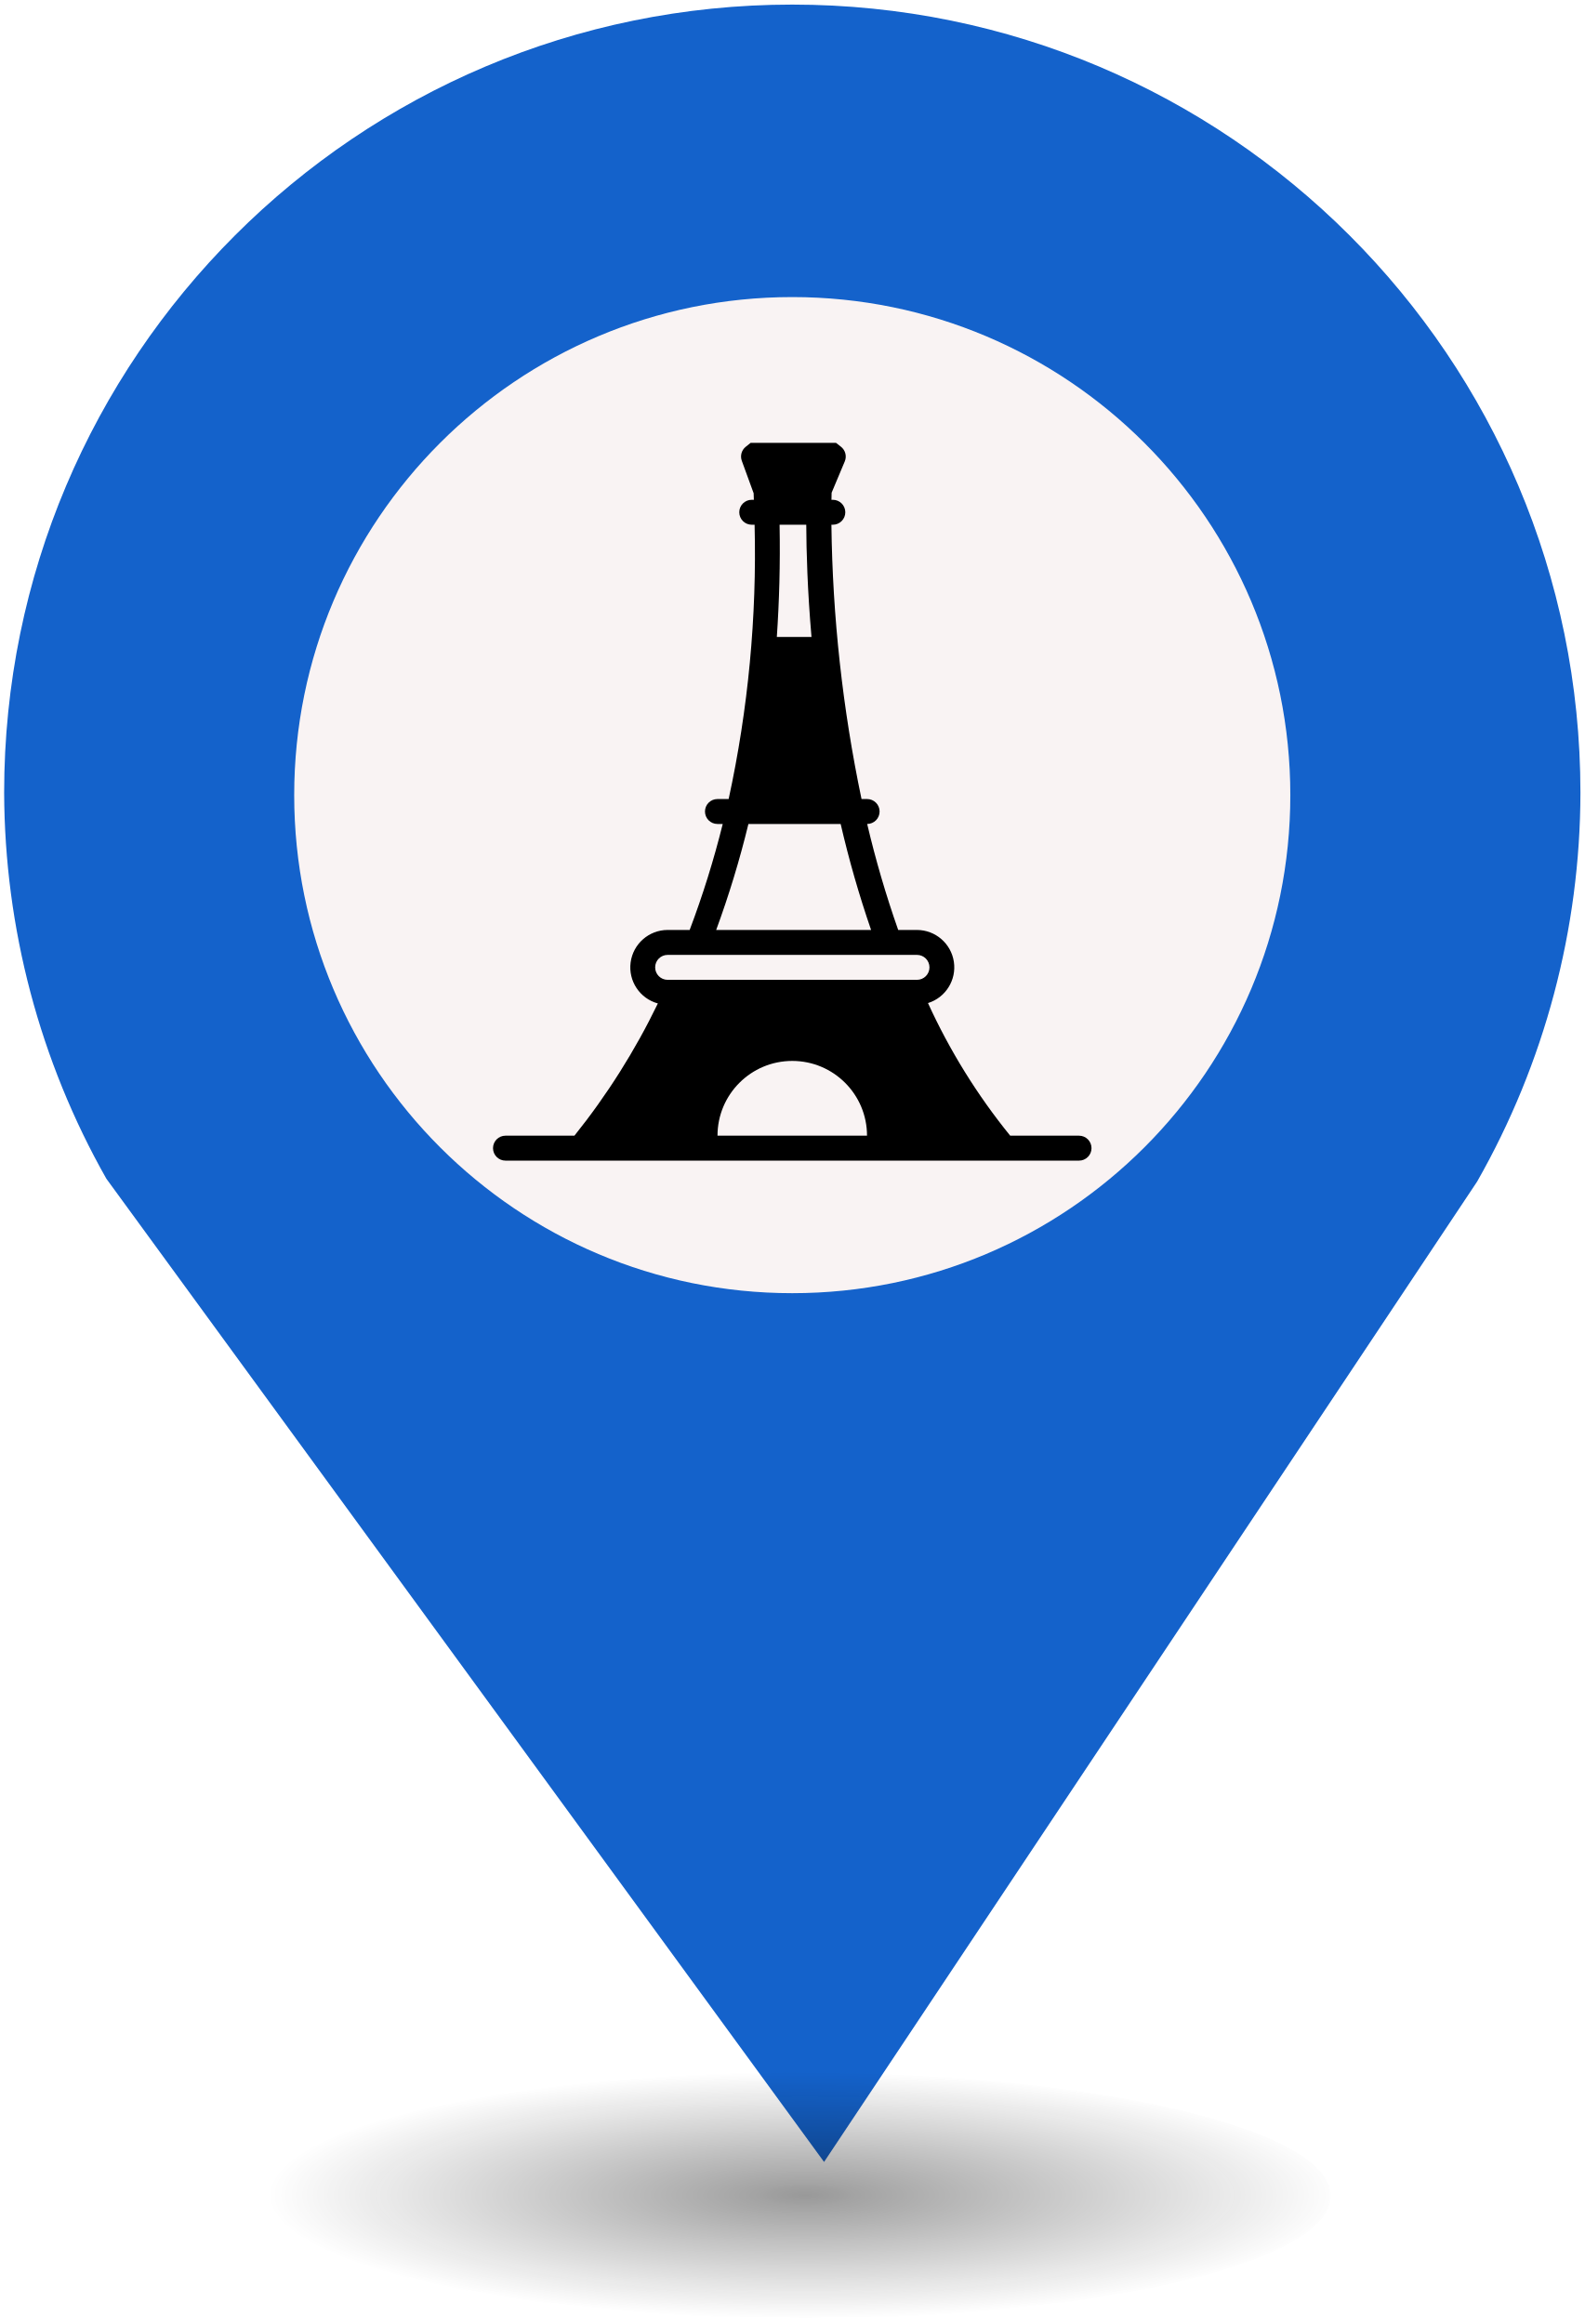
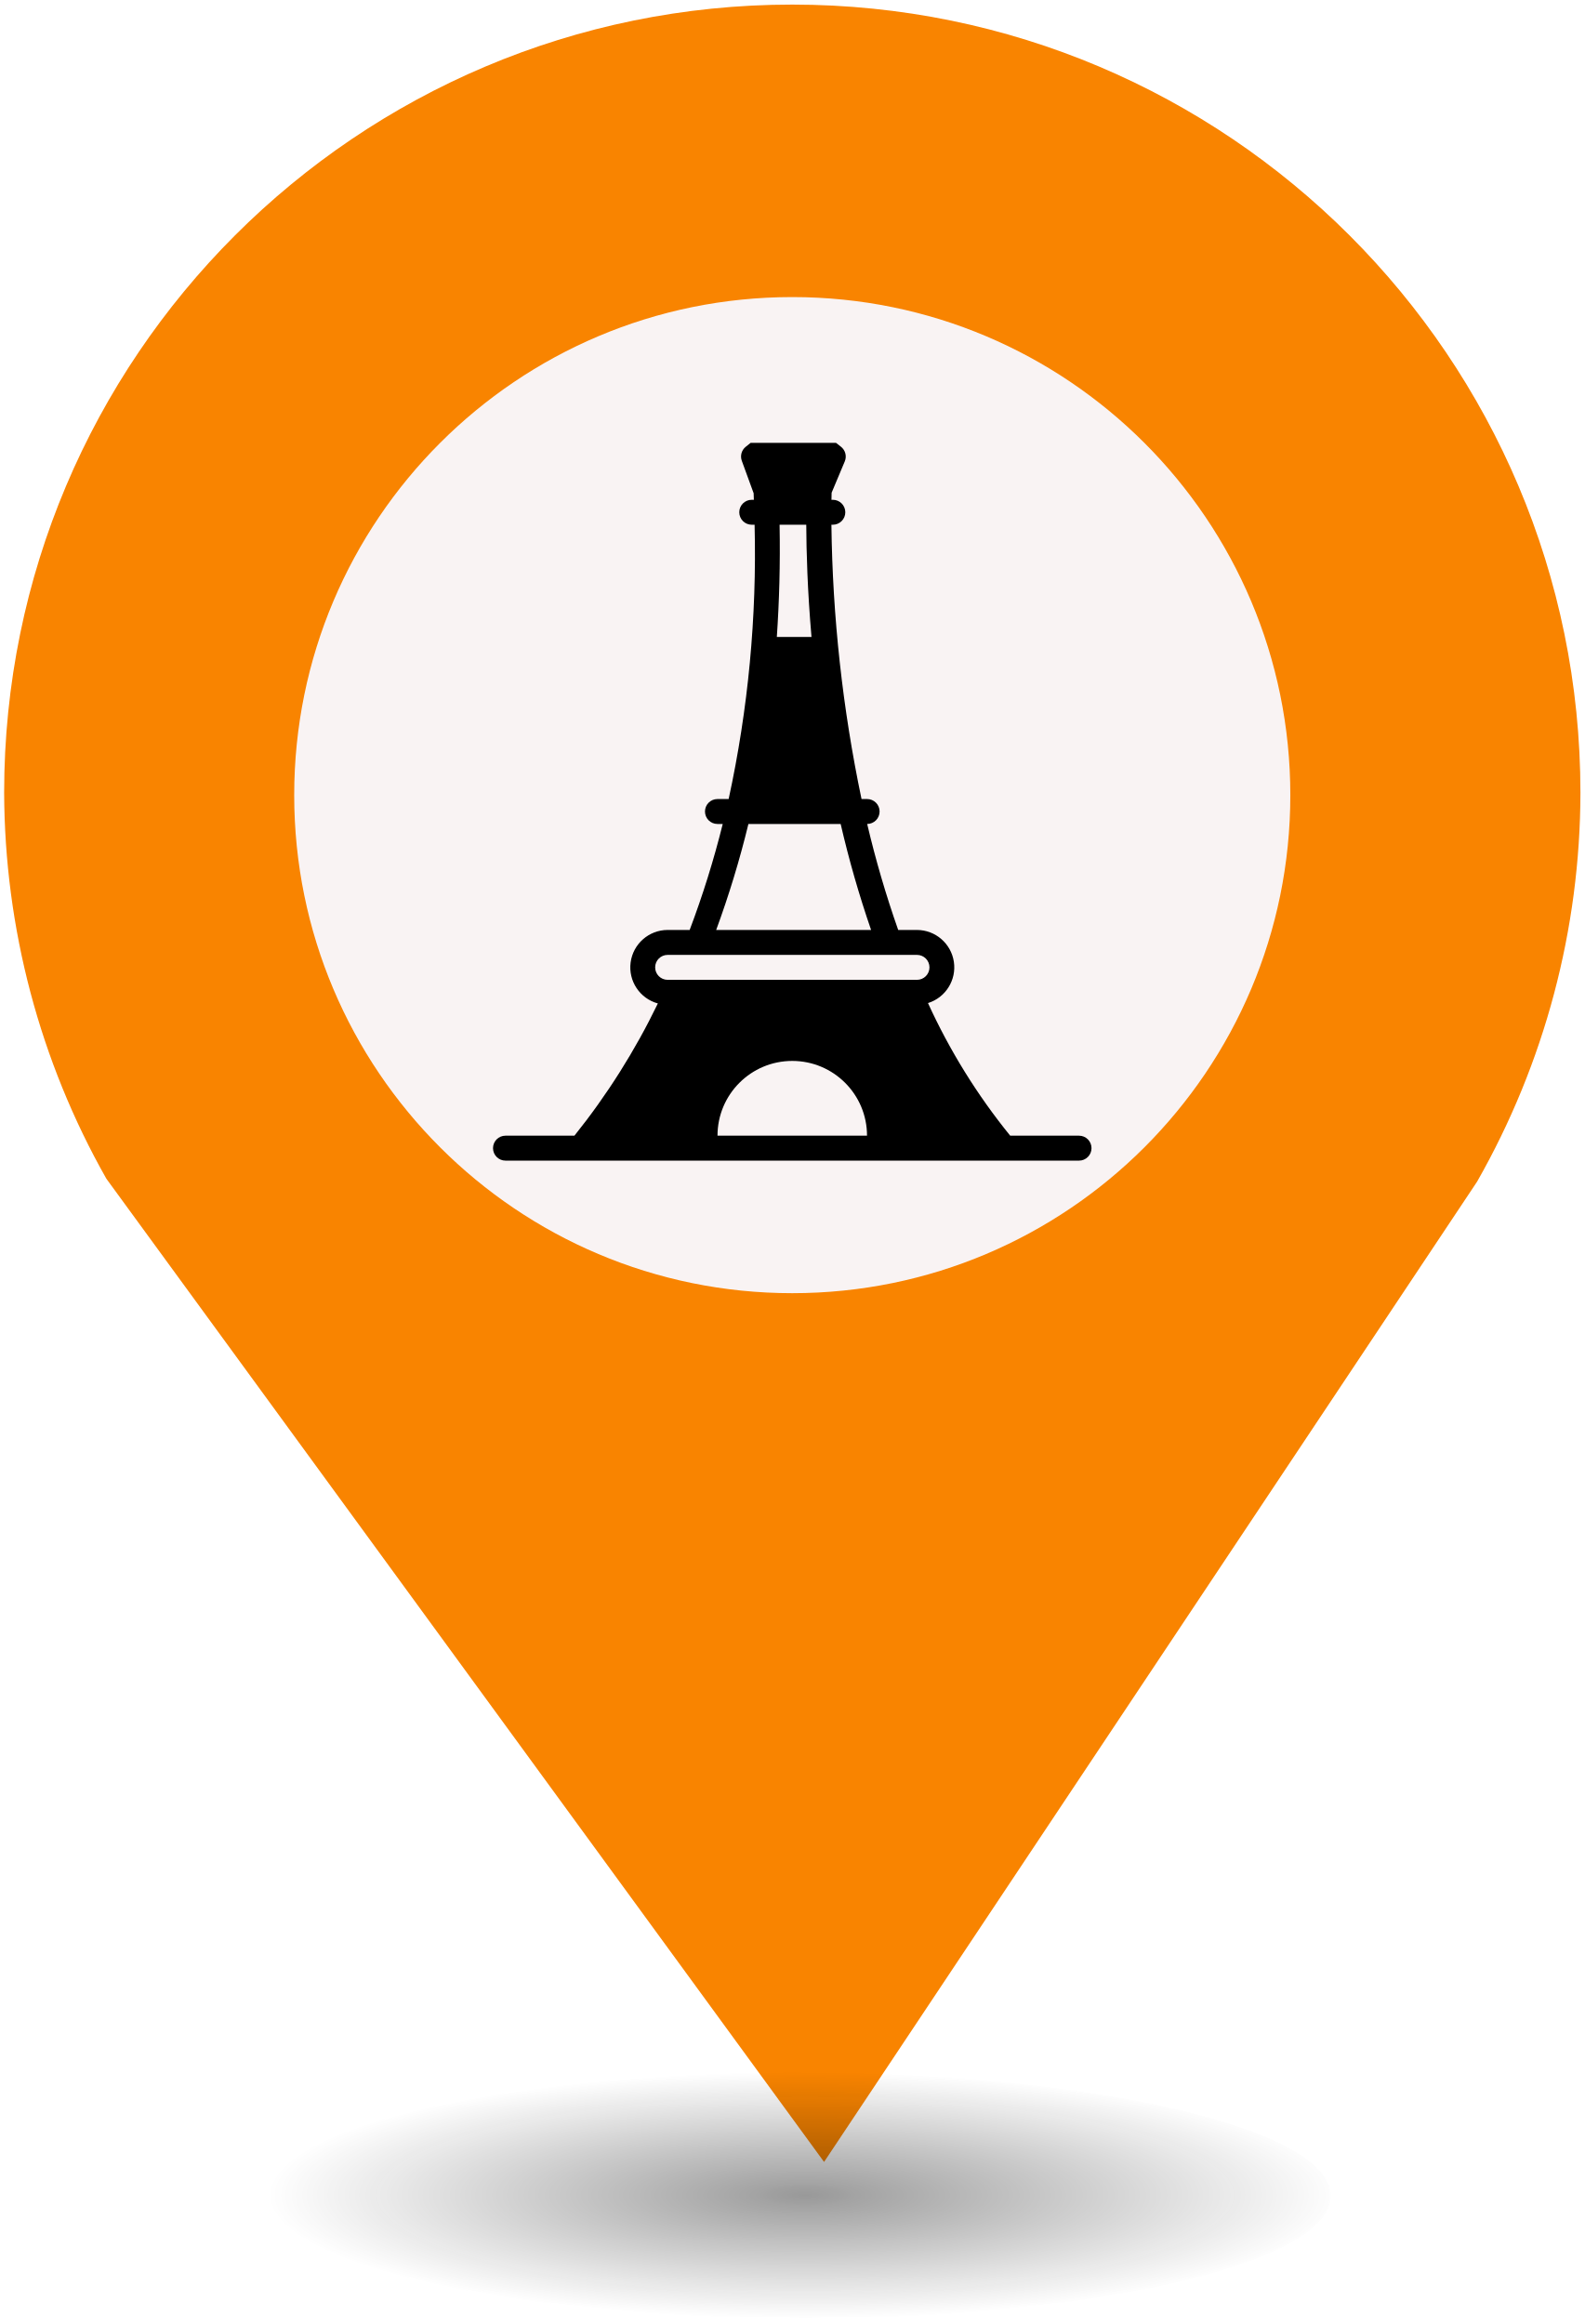
<svg xmlns="http://www.w3.org/2000/svg" height="44px" width="30px" version="1.1" viewBox="0 0 29.989 43.988" id="svg16">
  <defs id="defs7">
    <radialGradient id="a" gradientUnits="userSpaceOnUse" cy="127.6" cx="-42.75" gradientTransform="matrix(4.274964,0,0,0.98163,197.9983,-82.0888)" r="2.384">
      <stop stop-color="#010101" offset="0" id="stop2" />
      <stop stop-opacity="0" stop-color="#090909" offset="1" id="stop4" />
    </radialGradient>
  </defs>
  <g id="g26" transform="translate(-2.0760358e-7,-1.618116)">
-     <path style="fill:#1462cb;stroke-width:4.275" id="path9" d="m 14.994,1.705 c -8.239,0 -14.917,6.678 -14.917,14.917 0.009,2.562 0.673,5.079 1.935,7.307 L 15.596,42.539 27.956,23.984 c 1.278,-2.244 1.952,-4.78 1.956,-7.362 C 29.911,8.383 23.233,1.705 14.994,1.705 Z" />
+     <path style="fill:#f98400;stroke-width:4.275" id="path9" d="m 14.994,1.705 c -8.239,0 -14.917,6.678 -14.917,14.917 0.009,2.562 0.673,5.079 1.935,7.307 L 15.596,42.539 27.956,23.984 c 1.278,-2.244 1.952,-4.78 1.956,-7.362 C 29.911,8.383 23.233,1.705 14.994,1.705 Z" />
    <circle style="fill:#f9f3f3;stroke-width:4.275" id="circle11" r="9.427" cx="14.994" cy="16.668" />
    <ellipse style="opacity:0.4;fill:url(#a);stroke-width:4.275" id="ellipse13" cx="14.994" cy="43.18" ry="2.339" rx="10.193" />
    <rect style="fill:none;stroke-width:4.275" x="8.259" y="9.828" width="13.472" height="13.369" ry="0" rx="0" id="replace" />
    <svg data-name="Layer 1" viewBox="0 0 100 100" x="8.5" y="10" version="1.1" id="svg10" width="100" height="100">
      <defs id="defs14" />
      <path d="M 11.922,13.114 H 10.619 A 11.658,11.658 0 0 1 9.063,10.604 0.708,0.708 0 0 0 8.854,9.22 H 8.499 A 19.495,19.495 0 0 1 7.912,7.214 0.236,0.236 0 0 0 7.91,6.742 H 7.805 A 26.872,26.872 0 0 1 7.235,1.55 h 0.027 a 0.236,0.236 0 0 0 0,-0.472 h -0.026 c 9.731e-4,-0.059 0.002,-0.104 0.003,-0.134 L 7.488,0.351 a 0.236,0.236 0 0 0 -0.072,-0.277 l -0.686,-0.536 V -1.282 a 0.236,0.236 0 0 0 -0.472,0 v 0.84 l -0.645,0.517 a 0.236,0.236 0 0 0 -0.074,0.265 l 0.224,0.614 c 0.002,0.042 0.002,0.082 0.004,0.124 h -0.04 a 0.236,0.236 0 0 0 0,0.472 h 0.054 A 21.877,21.877 0 0 1 5.29,6.742 H 5.078 a 0.236,0.236 0 0 0 0,0.472 h 0.1 A 17.766,17.766 0 0 1 4.552,9.22 H 4.134 A 0.708,0.708 0 0 0 3.95,10.611 13.144,13.144 0 0 1 2.371,13.114 H 1.066 a 0.236,0.236 0 0 0 0,0.472 H 11.922 a 0.236,0.236 0 0 0 0,-0.472 z M 6.254,1.55 h 0.505 c 0.002,0.495 0.022,1.234 0.099,2.124 h -0.656 c 0.046,-0.674 0.066,-1.38 0.052,-2.124 z M 5.664,7.214 H 7.41 A 19.978,19.978 0 0 0 7.986,9.22 H 5.054 A 18.384,18.384 0 0 0 5.664,7.214 Z M 5.079,13.114 a 1.415,1.415 0 1 1 2.83,0 z M 8.854,10.164 H 4.135 a 0.236,0.236 0 0 1 0,-0.472 h 4.72 a 0.236,0.236 0 0 1 0,0.472 z" id="path4" style="stroke-width:0.118" />
    </svg>
  </g>
</svg>
